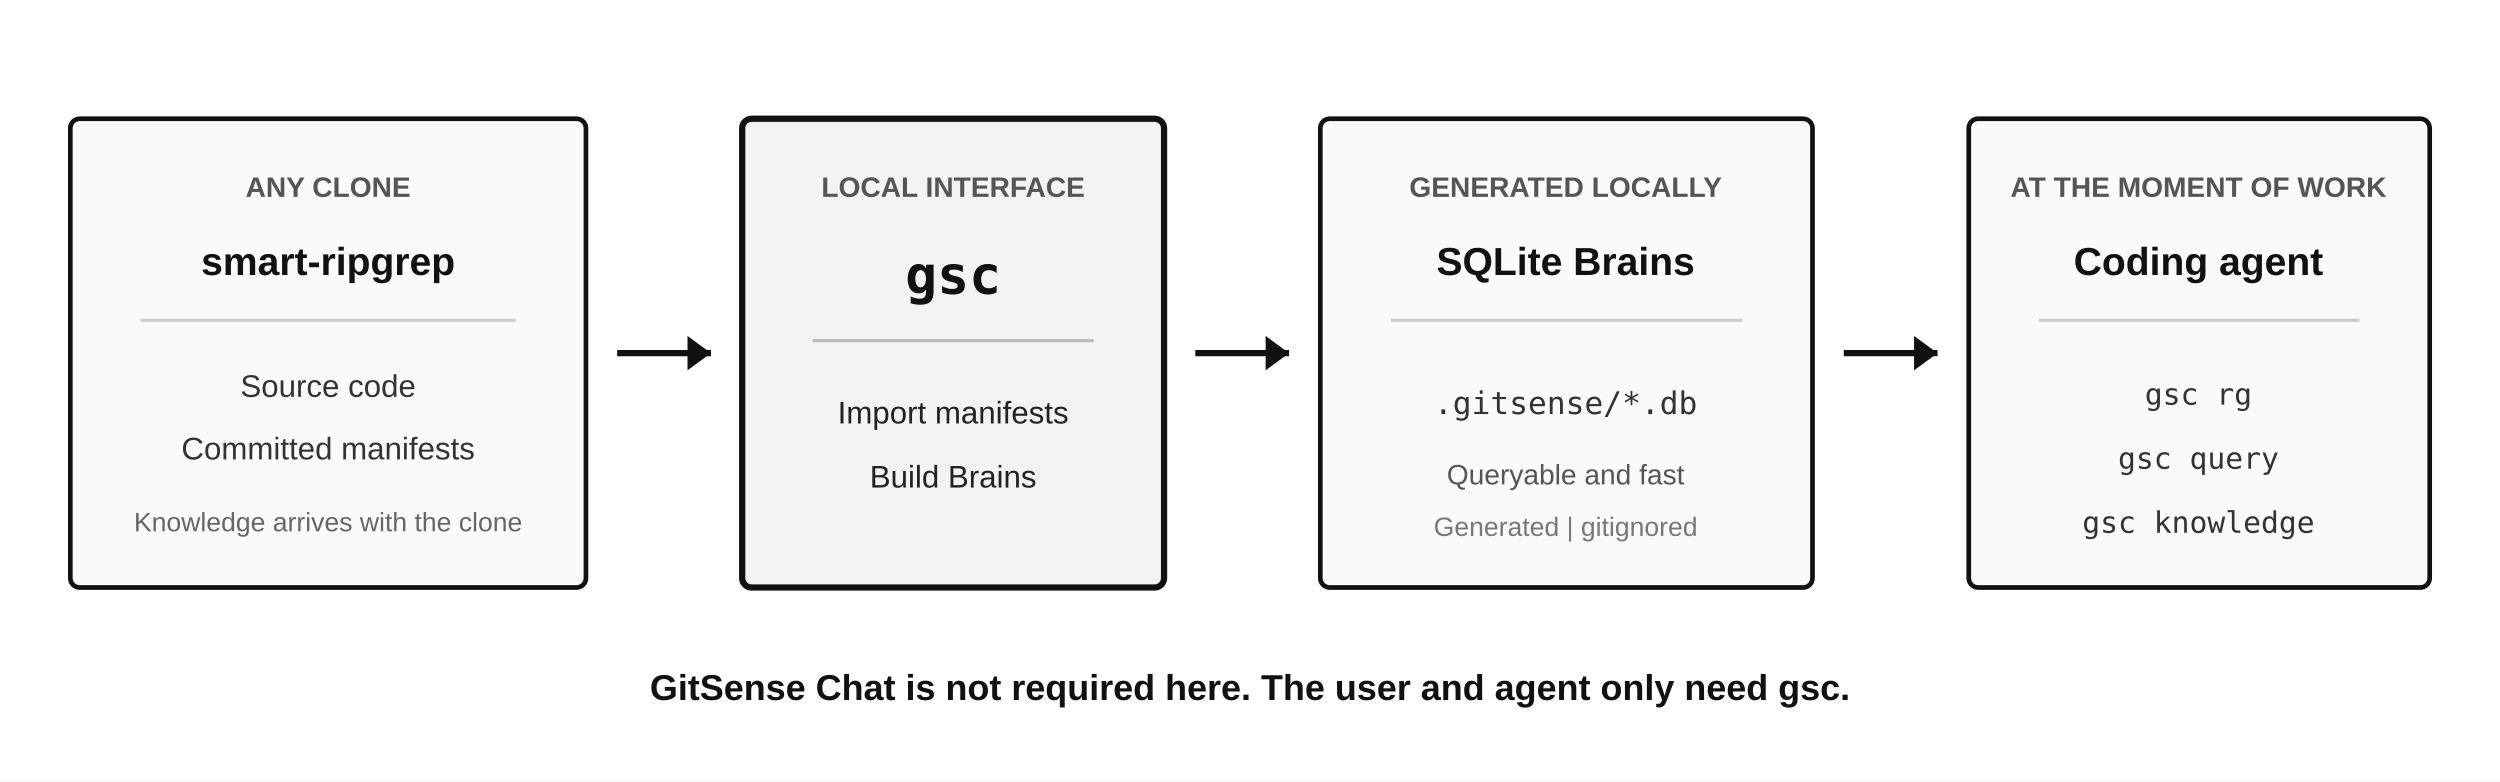
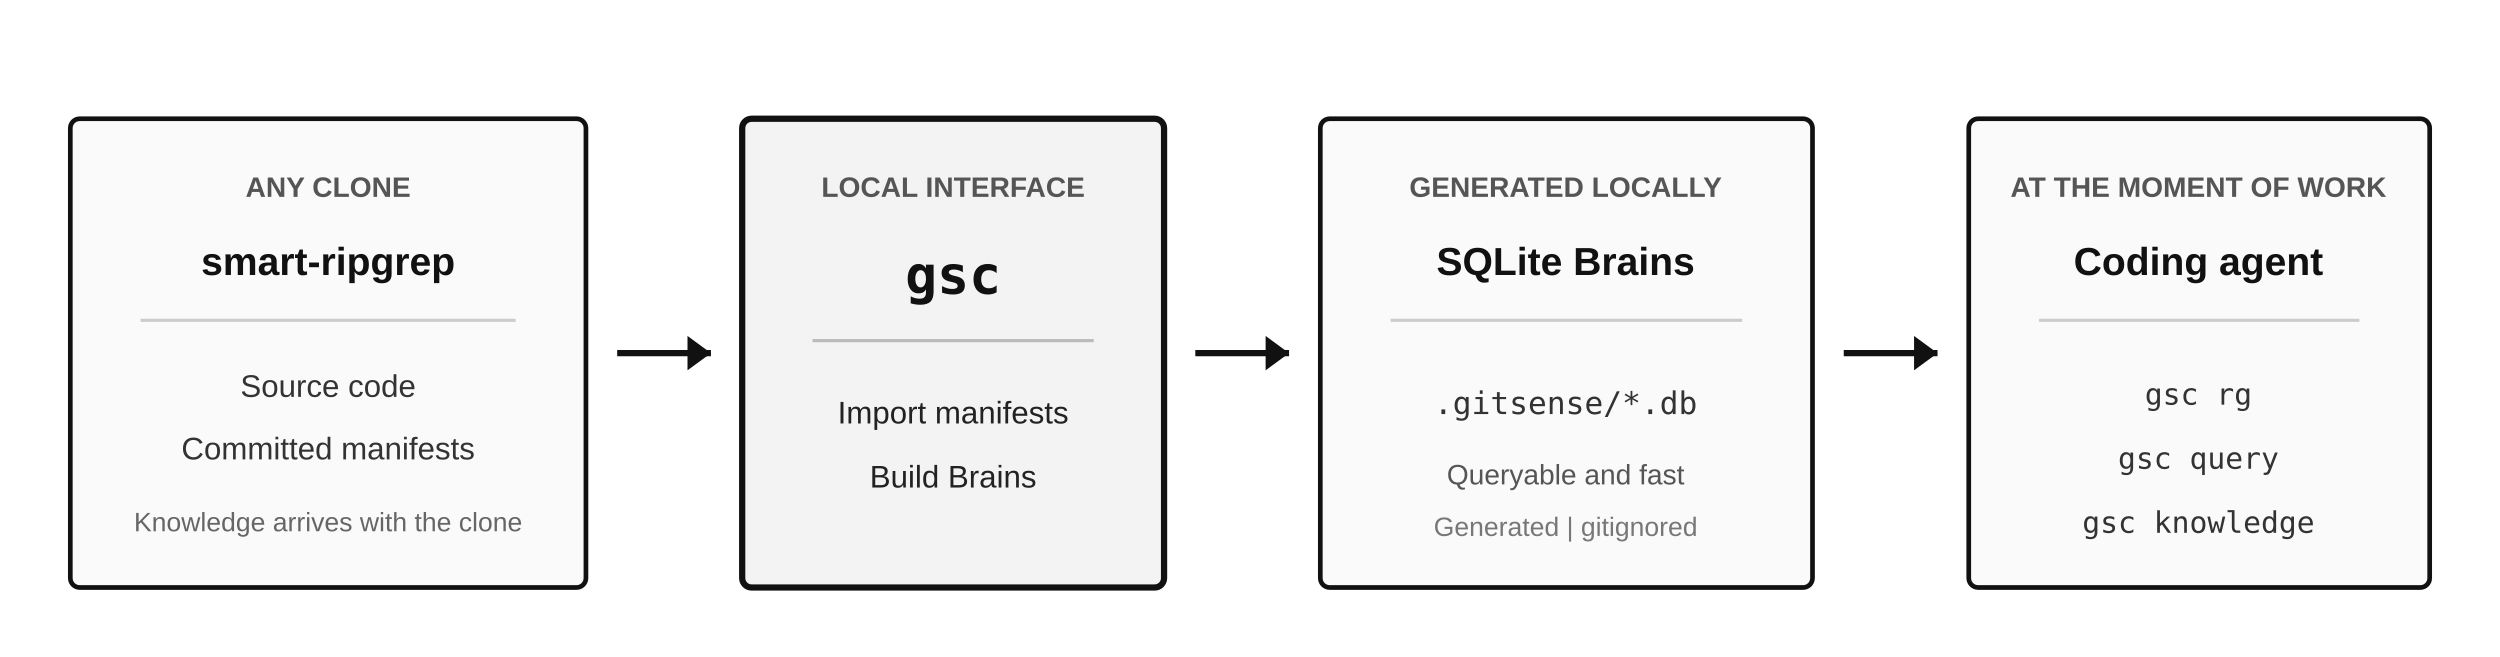
- <svg xmlns="http://www.w3.org/2000/svg" width="1600" height="500" viewBox="0 0 1600 500" role="img" aria-labelledby="title desc">
+ <svg xmlns="http://www.w3.org/2000/svg" width="1600" height="420" viewBox="0 0 1600 420" role="img" aria-labelledby="title desc">
  <rect width="1600" height="500" fill="#ffffff" />
  <rect x="45" y="76" width="330" height="300" rx="6" fill="#fafafa" stroke="#111111" stroke-width="3" />
  <text x="210" y="126" fill="#555555" font-family="Arial, Helvetica, sans-serif" font-size="18" font-weight="700" text-anchor="middle">ANY CLONE</text>
  <text x="210" y="176" fill="#111111" font-family="Arial, Helvetica, sans-serif" font-size="25" font-weight="700" text-anchor="middle">smart-ripgrep</text>
  <line x1="90" y1="205" x2="330" y2="205" stroke="#cccccc" stroke-width="2" />
  <text x="210" y="254" fill="#333333" font-family="Arial, Helvetica, sans-serif" font-size="20" text-anchor="middle">Source code</text>
  <text x="210" y="294" fill="#333333" font-family="Arial, Helvetica, sans-serif" font-size="20" text-anchor="middle">Committed manifests</text>
  <text x="210" y="340" fill="#666666" font-family="Arial, Helvetica, sans-serif" font-size="17" text-anchor="middle">Knowledge arrives with the clone</text>
  <path d="M395 226 H455" fill="none" stroke="#111111" stroke-width="4" />
  <path d="M455 226 l-15 -11 v22 z" fill="#111111" />
  <rect x="475" y="76" width="270" height="300" rx="6" fill="#f3f3f3" stroke="#111111" stroke-width="4" />
  <text x="610" y="126" fill="#555555" font-family="Arial, Helvetica, sans-serif" font-size="18" font-weight="700" text-anchor="middle">LOCAL INTERFACE</text>
  <text x="610" y="188" fill="#111111" font-family="Menlo, Consolas, monospace" font-size="34" font-weight="700" text-anchor="middle">gsc</text>
  <line x1="520" y1="218" x2="700" y2="218" stroke="#bbbbbb" stroke-width="2" />
  <text x="610" y="271" fill="#222222" font-family="Arial, Helvetica, sans-serif" font-size="20" text-anchor="middle">Import manifests</text>
  <text x="610" y="312" fill="#222222" font-family="Arial, Helvetica, sans-serif" font-size="20" text-anchor="middle">Build Brains</text>
  <path d="M765 226 H825" fill="none" stroke="#111111" stroke-width="4" />
  <path d="M825 226 l-15 -11 v22 z" fill="#111111" />
  <rect x="845" y="76" width="315" height="300" rx="6" fill="#fafafa" stroke="#111111" stroke-width="3" />
  <text x="1002" y="126" fill="#555555" font-family="Arial, Helvetica, sans-serif" font-size="18" font-weight="700" text-anchor="middle">GENERATED LOCALLY</text>
  <text x="1002" y="176" fill="#111111" font-family="Arial, Helvetica, sans-serif" font-size="25" font-weight="700" text-anchor="middle">SQLite Brains</text>
  <line x1="890" y1="205" x2="1115" y2="205" stroke="#cccccc" stroke-width="2" />
  <text x="1002" y="265" fill="#333333" font-family="Menlo, Consolas, monospace" font-size="20" text-anchor="middle">.gitsense/*.db</text>
  <text x="1002" y="310" fill="#555555" font-family="Arial, Helvetica, sans-serif" font-size="18" text-anchor="middle">Queryable and fast</text>
  <text x="1002" y="343" fill="#777777" font-family="Arial, Helvetica, sans-serif" font-size="17" text-anchor="middle">Generated | gitignored</text>
  <path d="M1180 226 H1240" fill="none" stroke="#111111" stroke-width="4" />
  <path d="M1240 226 l-15 -11 v22 z" fill="#111111" />
  <rect x="1260" y="76" width="295" height="300" rx="6" fill="#fafafa" stroke="#111111" stroke-width="3" />
  <text x="1407" y="126" fill="#555555" font-family="Arial, Helvetica, sans-serif" font-size="18" font-weight="700" text-anchor="middle">AT THE MOMENT OF WORK</text>
  <text x="1407" y="176" fill="#111111" font-family="Arial, Helvetica, sans-serif" font-size="25" font-weight="700" text-anchor="middle">Coding agent</text>
  <line x1="1305" y1="205" x2="1510" y2="205" stroke="#cccccc" stroke-width="2" />
  <text x="1407" y="259" fill="#333333" font-family="Menlo, Consolas, monospace" font-size="19" text-anchor="middle">gsc rg</text>
  <text x="1407" y="300" fill="#333333" font-family="Menlo, Consolas, monospace" font-size="19" text-anchor="middle">gsc query</text>
  <text x="1407" y="341" fill="#333333" font-family="Menlo, Consolas, monospace" font-size="19" text-anchor="middle">gsc knowledge</text>
-   <text x="800" y="448" fill="#111111" font-family="Arial, Helvetica, sans-serif" font-size="23" font-weight="700" text-anchor="middle">GitSense Chat is not required here. The user and agent only need gsc.</text>
</svg>
